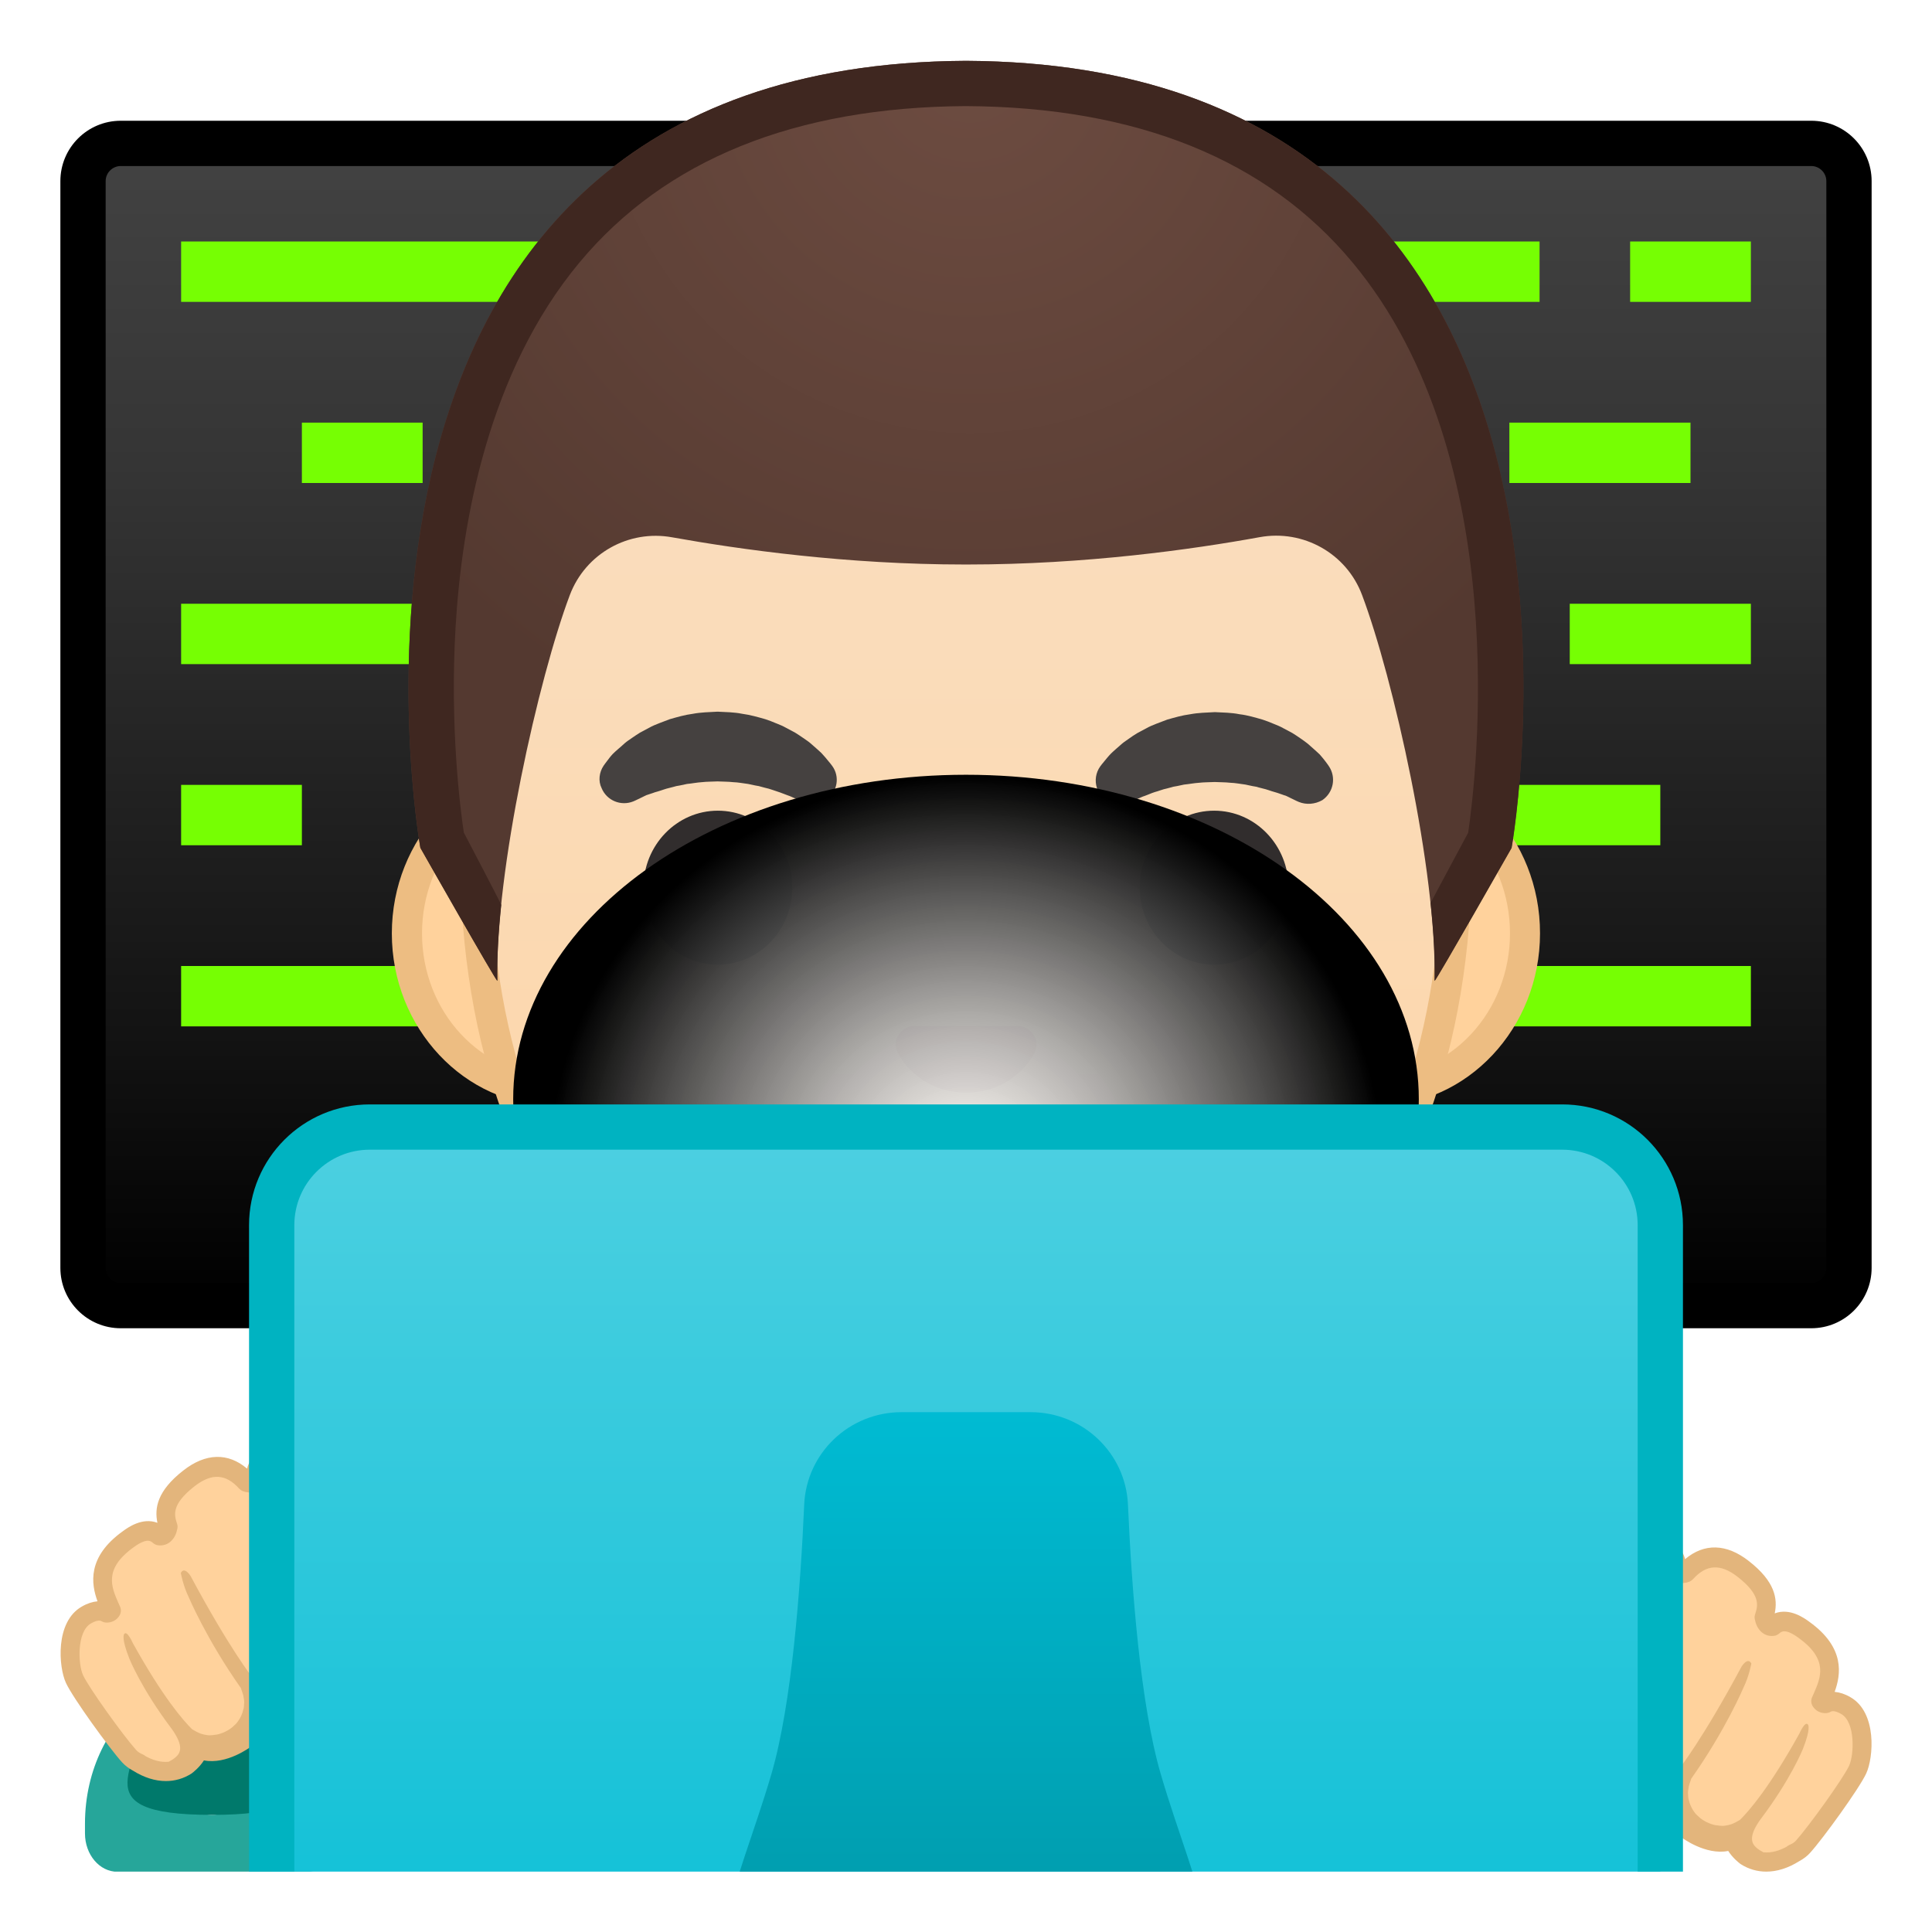
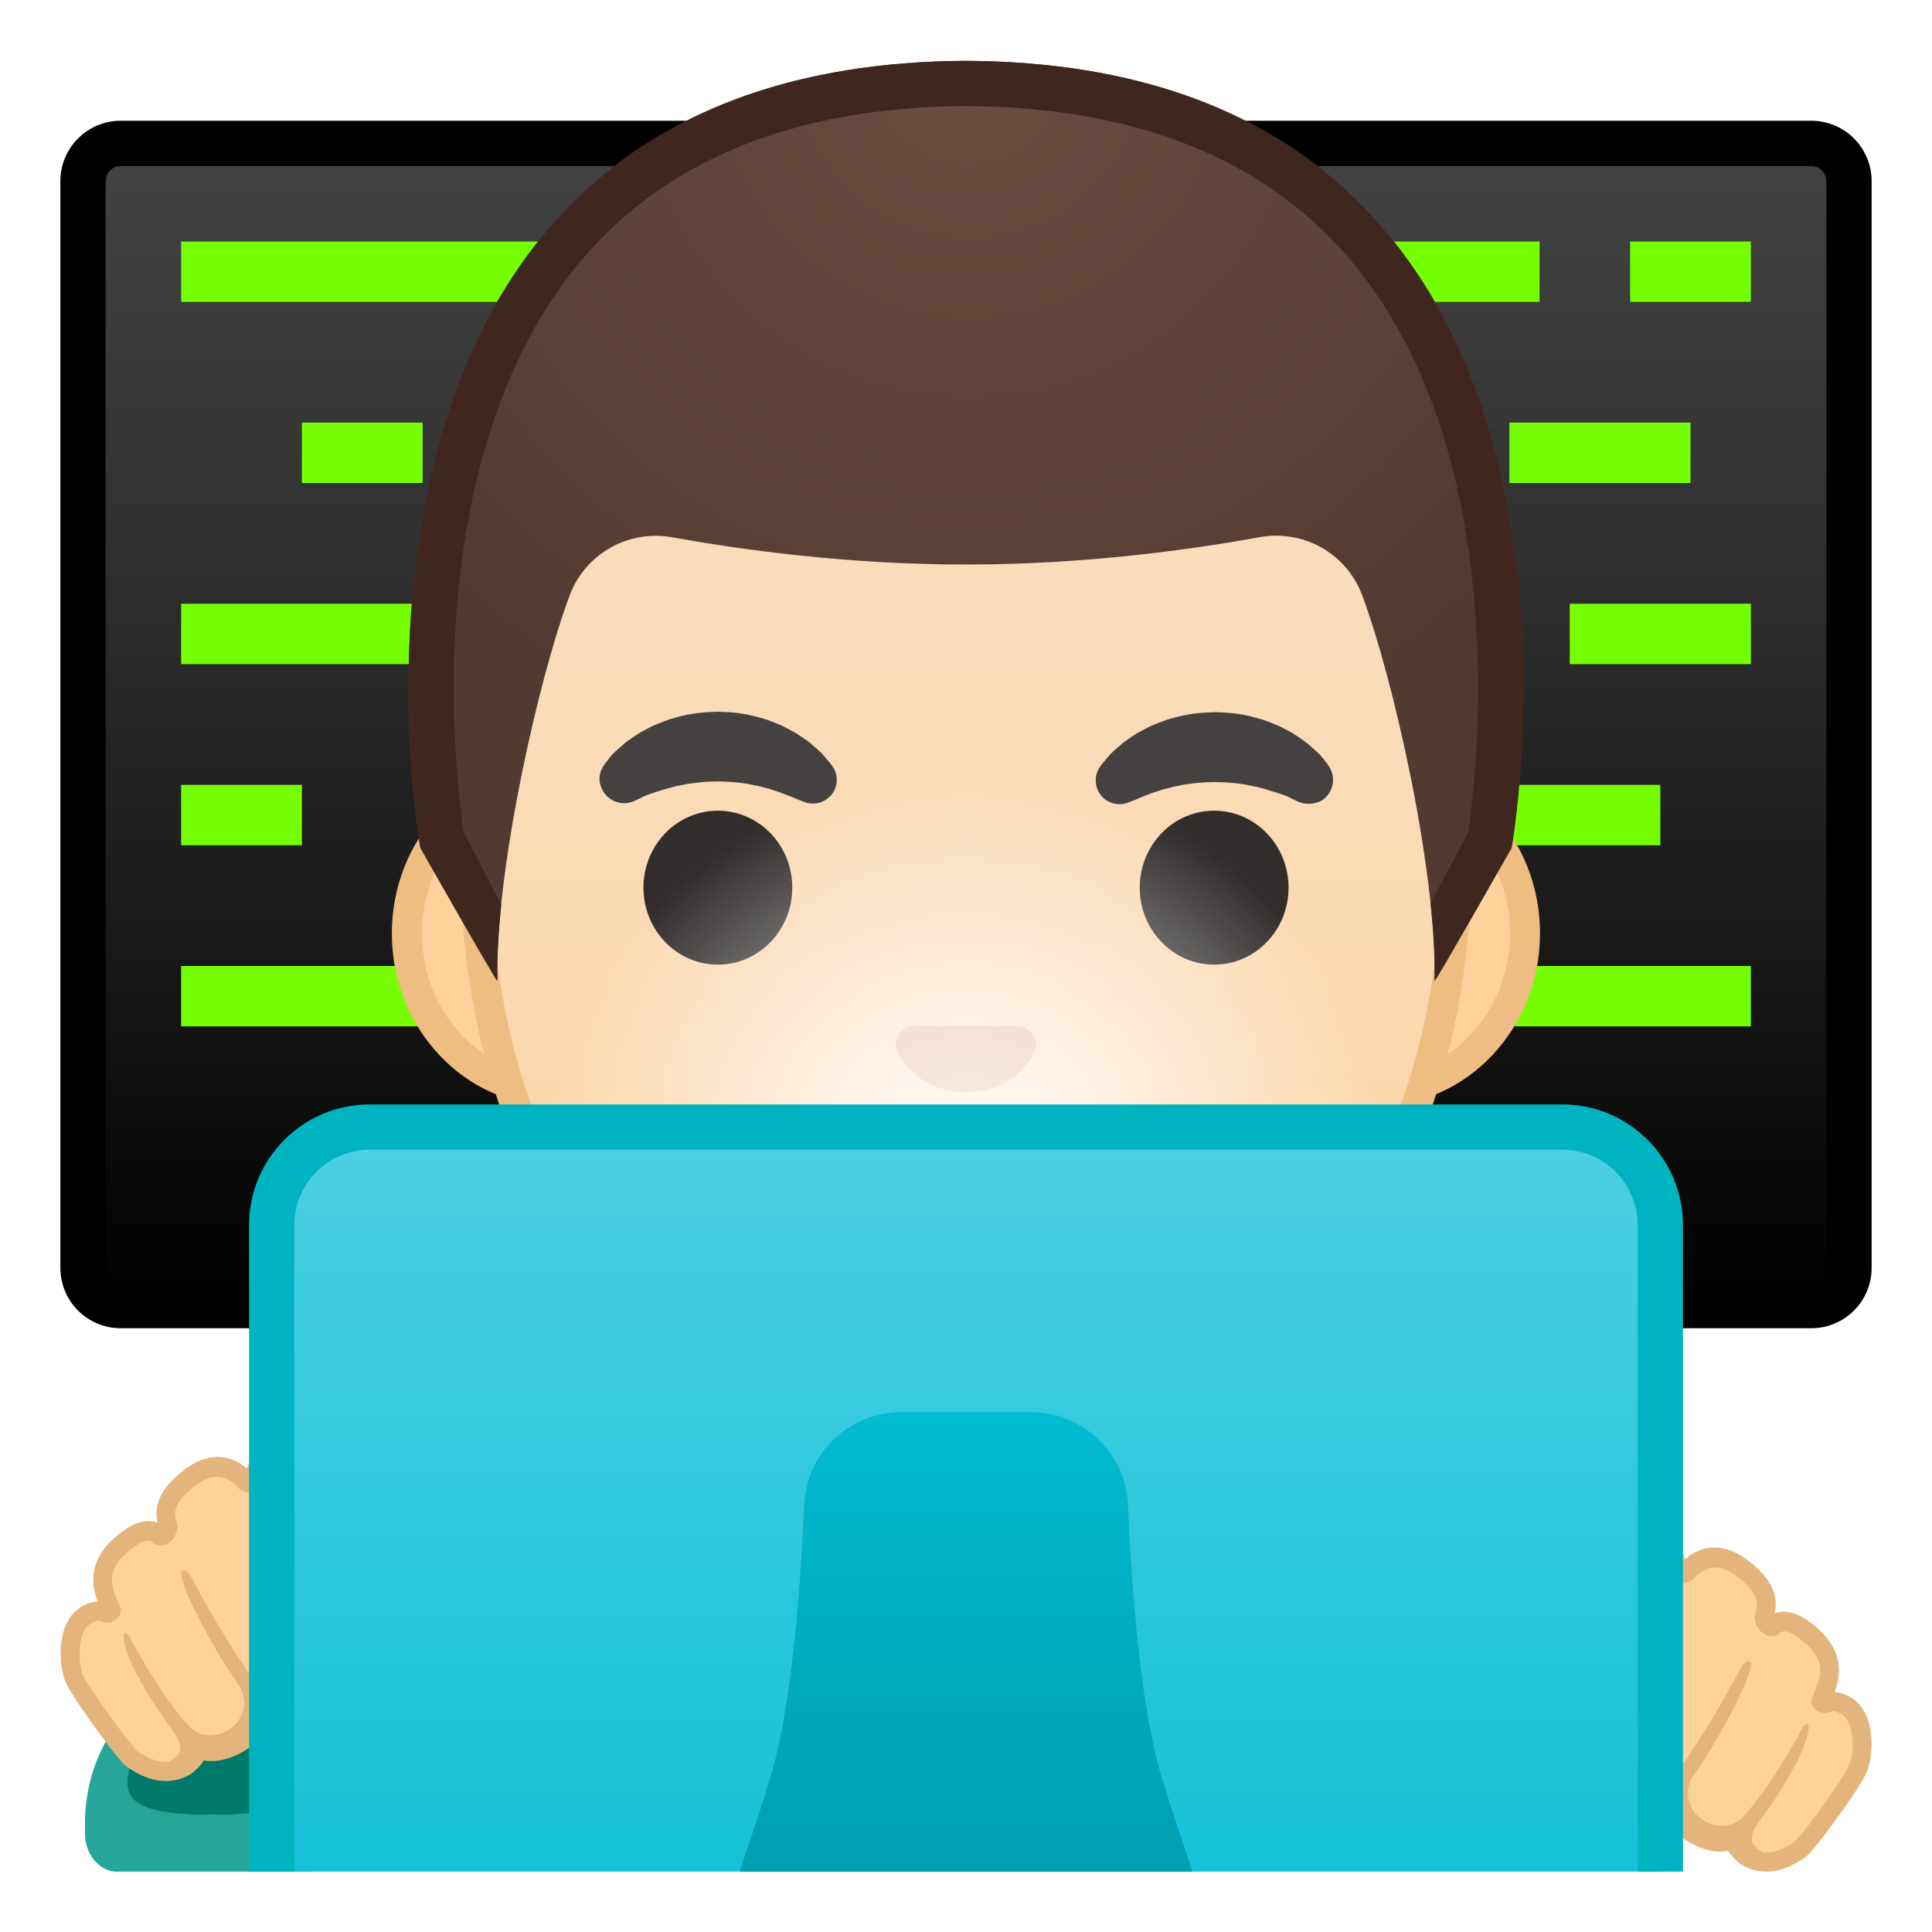
<svg xmlns="http://www.w3.org/2000/svg" xmlns:xlink="http://www.w3.org/1999/xlink" enable-background="new 0 0 128 128" viewBox="0 0 128 128">
  <defs>
    <rect id="h" x="4" y="4" width="120" height="120" />
  </defs>
  <clipPath id="a">
    <use xlink:href="#h" />
  </clipPath>
  <g clip-path="url(#a)">
    <linearGradient id="g" x1="64" x2="64" y1="9.991" y2="86.57" gradientUnits="userSpaceOnUse">
      <stop stop-color="#424242" offset=".003" />
      <stop stop-color="#353535" offset=".271" />
      <stop stop-color="#131313" offset=".764" />
      <stop offset="1" />
    </linearGradient>
    <path d="M8,86.5c-1.38,0-2.5-1.12-2.5-2.5V12c0-1.38,1.12-2.5,2.5-2.5h112 c1.38,0,2.5,1.12,2.5,2.5v72c0,1.38-1.12,2.5-2.5,2.5H8z" fill="url(#g)" />
    <path d="m120 11c0.55 0 1 0.45 1 1v72c0 0.55-0.45 1-1 1h-112c-0.55 0-1-0.45-1-1v-72c0-0.55 0.45-1 1-1h112m0-3h-112c-2.21 0-4 1.79-4 4v72c0 2.21 1.79 4 4 4h112c2.21 0 4-1.79 4-4v-72c0-2.21-1.79-4-4-4z" />
    <g fill="#76FF03">
      <rect x="12" y="16" width="24" height="4" />
      <rect x="86" y="16" width="16" height="4" />
      <rect x="108" y="16" width="8" height="4" />
      <rect x="20" y="28" width="8" height="4" />
      <rect x="12" y="40" width="16" height="4" />
      <rect x="12" y="52" width="8" height="4" />
      <rect x="98" y="52" width="12" height="4" />
      <rect x="104" y="40" width="12" height="4" />
      <rect x="12" y="64" width="16" height="4" />
      <rect x="96" y="64" width="20" height="4" />
      <rect x="100" y="28" width="12" height="4" />
    </g>
  </g>
  <g clip-path="url(#a)">
    <path d="m36.67 72.26c-5.36 0-9.71-4.67-9.71-10.41s4.36-10.41 9.71-10.41h54.65c5.36 0 9.71 4.67 9.71 10.41s-4.36 10.41-9.71 10.41h-54.65z" fill="#FFD29C" />
    <path d="m91.33 52.43c4.8 0 8.71 4.22 8.71 9.41s-3.91 9.41-8.71 9.41h-54.66c-4.8 0-8.71-4.22-8.71-9.41s3.91-9.41 8.71-9.41h54.66m0-2h-54.66c-5.89 0-10.71 5.14-10.71 11.41 0 6.28 4.82 11.41 10.71 11.41h54.65c5.89 0 10.71-5.14 10.71-11.41 0.01-6.27-4.81-11.41-10.7-11.41z" fill="#EDBD82" />
    <linearGradient id="f" x1="64" x2="64" y1="94.591" y2="12.825" gradientUnits="userSpaceOnUse">
      <stop stop-color="#FFD29C" offset="0" />
      <stop stop-color="#FFD39E" offset=".024" />
      <stop stop-color="#FCD8AF" offset=".316" />
      <stop stop-color="#FADCBA" offset=".629" />
      <stop stop-color="#F9DDBD" offset="1" />
    </linearGradient>
    <path d="m64 95.27c-15.66 0-32.52-12.14-32.52-38.81 0-12.38 3.56-23.79 10.02-32.13 6.04-7.8 14.25-12.27 22.5-12.27s16.45 4.47 22.5 12.27c6.46 8.34 10.02 19.75 10.02 32.13 0 12.09-3.51 22.19-10.14 29.21-5.86 6.19-13.81 9.6-22.38 9.6z" fill="url(#f)" />
    <path d="m64 13.07c7.94 0 15.85 4.33 21.71 11.88 6.33 8.16 9.81 19.35 9.81 31.52 0 11.83-3.41 21.7-9.87 28.52-5.67 5.99-13.36 9.29-21.65 9.29s-15.98-3.3-21.65-9.29c-6.46-6.82-9.87-16.69-9.87-28.52 0-12.16 3.49-23.35 9.81-31.52 5.86-7.55 13.77-11.88 21.71-11.88m0-2c-17.4 0-33.52 18.61-33.52 45.39 0 26.64 16.61 39.81 33.52 39.81s33.52-13.17 33.52-39.81c0-26.78-16.12-45.39-33.52-45.39z" fill="#EDBD82" />
    <radialGradient id="e" cx="47.564" cy="50.217" r="5.957" gradientUnits="userSpaceOnUse">
      <stop stop-color="#454140" offset=".09" />
      <stop stop-color="#454140" offset="1" />
    </radialGradient>
    <path d="m39.99 50.73s0.13-0.19 0.38-0.51c0.07-0.08 0.12-0.16 0.22-0.26 0.11-0.11 0.23-0.22 0.37-0.34s0.28-0.24 0.43-0.38c0.15-0.13 0.31-0.23 0.48-0.35 0.17-0.11 0.34-0.24 0.53-0.35 0.19-0.1 0.4-0.21 0.6-0.32 0.21-0.12 0.43-0.21 0.66-0.3s0.47-0.18 0.71-0.27c0.49-0.14 1-0.29 1.54-0.36 0.53-0.1 1.08-0.11 1.63-0.14 0.55 0.03 1.09 0.03 1.63 0.14 0.53 0.07 1.05 0.22 1.54 0.36 0.24 0.08 0.48 0.17 0.71 0.27 0.23 0.09 0.45 0.18 0.66 0.3 0.21 0.11 0.41 0.22 0.6 0.32 0.19 0.11 0.36 0.24 0.53 0.35 0.17 0.12 0.33 0.22 0.47 0.34s0.27 0.24 0.4 0.35c0.12 0.11 0.24 0.21 0.34 0.31s0.18 0.21 0.26 0.29c0.31 0.36 0.46 0.57 0.46 0.57 0.51 0.7 0.35 1.69-0.36 2.19-0.43 0.31-0.96 0.37-1.43 0.21l-0.29-0.1s-0.19-0.07-0.49-0.2c-0.08-0.03-0.15-0.07-0.25-0.11-0.1-0.03-0.19-0.07-0.3-0.11-0.21-0.08-0.44-0.17-0.7-0.25-0.13-0.04-0.26-0.09-0.4-0.13-0.14-0.03-0.28-0.07-0.43-0.11-0.07-0.02-0.15-0.04-0.22-0.06-0.08-0.01-0.15-0.03-0.23-0.04-0.16-0.03-0.31-0.07-0.47-0.1-0.33-0.04-0.66-0.11-1-0.12-0.34-0.04-0.69-0.03-1.03-0.05-0.35 0.02-0.7 0.01-1.03 0.05-0.34 0.02-0.67 0.09-1 0.12-0.16 0.03-0.31 0.07-0.47 0.1-0.08 0.01-0.16 0.03-0.23 0.04-0.07 0.02-0.15 0.04-0.22 0.06-0.15 0.04-0.29 0.07-0.43 0.11s-0.27 0.09-0.4 0.13-0.25 0.08-0.37 0.11c-0.1 0.04-0.2 0.07-0.29 0.1s-0.18 0.06-0.27 0.09c-0.1 0.04-0.2 0.1-0.29 0.14-0.36 0.18-0.57 0.27-0.57 0.27-0.83 0.34-1.77-0.05-2.11-0.87-0.24-0.48-0.16-1.06 0.13-1.49z" fill="url(#e)" />
    <ellipse cx="47.56" cy="58.81" rx="4.93" ry="5.1" fill="#312D2D" />
    <radialGradient id="d" cx="80.436" cy="50.218" r="5.957" gradientUnits="userSpaceOnUse">
      <stop stop-color="#454140" offset=".09" />
      <stop stop-color="#454140" offset="1" />
    </radialGradient>
    <path d="m86.05 53.13s-0.22-0.09-0.57-0.27c-0.09-0.04-0.19-0.1-0.29-0.14-0.09-0.02-0.18-0.06-0.27-0.09s-0.19-0.07-0.29-0.1c-0.12-0.04-0.24-0.07-0.37-0.11s-0.26-0.09-0.4-0.13-0.28-0.07-0.43-0.11c-0.07-0.02-0.15-0.04-0.22-0.06-0.08-0.01-0.15-0.03-0.23-0.04-0.16-0.03-0.31-0.07-0.47-0.1-0.33-0.04-0.66-0.11-1-0.12-0.34-0.04-0.69-0.03-1.03-0.05-0.35 0.02-0.7 0.01-1.03 0.05-0.34 0.02-0.67 0.09-1 0.12-0.16 0.03-0.31 0.07-0.47 0.1-0.08 0.01-0.16 0.03-0.23 0.04-0.07 0.02-0.15 0.04-0.22 0.06-0.15 0.04-0.29 0.08-0.43 0.11-0.14 0.04-0.27 0.09-0.4 0.13-0.26 0.07-0.49 0.16-0.7 0.25-0.11 0.04-0.2 0.08-0.3 0.11-0.09 0.04-0.17 0.08-0.25 0.11-0.3 0.13-0.49 0.2-0.49 0.2l-0.28 0.1c-0.82 0.29-1.72-0.15-2-0.97-0.17-0.5-0.08-1.03 0.21-1.44 0 0 0.16-0.22 0.46-0.57 0.08-0.09 0.16-0.19 0.26-0.29s0.22-0.2 0.34-0.31 0.26-0.23 0.4-0.35 0.31-0.22 0.47-0.34c0.17-0.12 0.34-0.24 0.53-0.35 0.19-0.1 0.4-0.21 0.6-0.32 0.21-0.12 0.43-0.21 0.66-0.3s0.46-0.18 0.71-0.27c0.49-0.14 1-0.29 1.54-0.36 0.53-0.1 1.08-0.11 1.63-0.14 0.55 0.03 1.09 0.03 1.63 0.14 0.53 0.06 1.05 0.22 1.54 0.36 0.24 0.08 0.48 0.17 0.71 0.27 0.23 0.09 0.45 0.18 0.66 0.3 0.21 0.11 0.41 0.22 0.6 0.32 0.19 0.11 0.36 0.24 0.53 0.35 0.17 0.12 0.32 0.22 0.48 0.35 0.15 0.13 0.3 0.26 0.43 0.38s0.26 0.23 0.37 0.34c0.09 0.1 0.15 0.18 0.22 0.26 0.25 0.31 0.38 0.51 0.38 0.51 0.5 0.74 0.31 1.74-0.43 2.25-0.49 0.28-1.07 0.32-1.56 0.12z" fill="url(#d)" />
    <ellipse cx="80.44" cy="58.81" rx="4.93" ry="5.1" fill="#312D2D" />
    <path d="m67.86 68.06c-0.11-0.04-0.21-0.07-0.32-0.08h-7.07c-0.11 0.01-0.22 0.04-0.32 0.08-0.64 0.26-0.99 0.92-0.69 1.63s1.71 2.69 4.55 2.69 4.25-1.99 4.55-2.69c0.29-0.71-0.06-1.37-0.7-1.63z" fill="#DBA689" />
    <path d="m72.42 76.14c-3.19 1.89-13.63 1.89-16.81 0-1.83-1.09-3.7 0.58-2.94 2.24 0.75 1.63 6.45 5.42 11.37 5.42s10.55-3.79 11.3-5.42c0.75-1.66-1.09-3.33-2.92-2.24z" fill="#795548" />
    <defs>
      <path id="c" d="m64 4.03h-0.02s-0.01 0-0.02 0c-45.43 0.24-36.12 52.14-36.12 52.14s5.1 8.99 5.1 8.81c-0.03-1.41 0.46-6.89 0.46-6.89l-2.68-2.92s3.89-25.44 6.79-24.91c4.45 0.81 26.54 2 26.57 2 7.83 0 14.92-0.36 19.37-1.17 2.9-0.53 9.64 1.7 10.68 4.45 1.33 3.54 3.13 19.71 3.13 19.71l-2.68 2.83s0.49 5.51 0.46 6.89c0 0.18 5.1-8.81 5.1-8.81s9.3-51.89-36.14-52.13z" />
    </defs>
    <clipPath>
      <use xlink:href="#c" />
    </clipPath>
    <radialGradient id="b" cx="64.26" cy="4.274" r="48.85" gradientUnits="userSpaceOnUse">
      <stop stop-color="#6D4C41" offset="0" />
      <stop stop-color="#543930" offset="1" />
    </radialGradient>
    <path d="m64.02 4.03h-0.02s-0.01 0-0.02 0c-45.43 0.24-36.13 52.14-36.13 52.14s5.1 8.99 5.1 8.81c-0.16-7.25 2.74-20.09 4.8-25.55 1.04-2.76 3.9-4.36 6.79-3.83 4.46 0.8 11.55 1.8 19.38 1.8h0.08 0.08c7.83 0 14.92-1 19.37-1.81 2.9-0.53 5.76 1.08 6.79 3.83 2.06 5.47 4.96 18.3 4.8 25.55 0 0.18 5.1-8.81 5.1-8.81s9.31-51.89-36.12-52.13z" fill="url(#b)" />
    <path d="m64.02 4.03h-0.02s-0.01 0-0.02 0c-45.43 0.24-36.13 52.14-36.13 52.14s5 8.81 5.1 8.81c-0.03-1.48 0.07-3.2 0.26-5.03-0.12-0.29-2.46-4.75-2.48-4.79-0.24-1.6-0.93-6.98-0.55-13.56 0.41-7.04 2.17-16.96 8.22-24.22 5.67-6.8 14.27-10.28 25.56-10.35h0.04c11.32 0.06 19.93 3.54 25.6 10.35 10.81 12.96 8.18 34.33 7.67 37.79-0.02 0.04-2.46 4.58-2.49 4.65 0.2 1.89 0.31 3.65 0.27 5.17 0.09 0 5.1-8.81 5.1-8.81s9.3-51.91-36.13-52.15z" fill="#3F2720" />
  </g>
  <radialGradient id="k" cx="84.8" cy="71.209" r="27.001" gradientTransform="matrix(9.0766e-14 -.9556 1.0212 1.1376e-13 -8.7188 158.21)" gradientUnits="userSpaceOnUse">
    <stop stop-color="#fff" stop-opacity=".9" offset="0" />
-     <stop stop-color="#E7E7E7" stop-opacity=".912" offset=".123" />
-     <stop stop-color="#A8A8A8" stop-opacity=".938" offset=".383" />
-     <stop stop-color="#444" stop-opacity=".976" offset=".757" />
-     <stop offset="1" />
+     <stop stop-color="#fff" stop-opacity=".8" offset=".123" />
+     <stop stop-color="#fff" stop-opacity=".65" offset=".383" />
+     <stop stop-color="#fff" stop-opacity=".25" offset=".757" />
+     <stop stop-color="#fff" stop-opacity="0" offset="1" />
  </radialGradient>
  <ellipse cx="64" cy="72.83" rx="30" ry="21.5" clip-path="url(#a)" fill="url(#k)" />
  <g clip-path="url(#a)">
    <path d="m18.45 112.37c0.01 0.15 0.01 0.3 0.01 0.45 0 4.1-1.98 7.42-4.41 7.42-2.44 0-4.41-3.32-4.41-7.42 0-0.15 0.01-0.3 0.01-0.45-2.41 1.75-4.02 4.87-4.02 8.45v0.65c0 1.4 0.96 2.54 2.15 2.54h12.54c1.19 0 2.15-1.13 2.15-2.54v-0.65c0-3.58-1.61-6.71-4.02-8.45z" fill="#26A69A" />
    <path d="m14.05 120.24c9 0 4.41-3.32 4.41-7.42 0-0.15-0.01-0.3-0.01-0.45-1.28-0.93-2.79-1.48-4.4-1.48-1.62 0-3.12 0.55-4.4 1.48-0.01 0.15-0.01 0.3-0.01 0.45-0.01 4.1-4.64 7.42 4.41 7.42z" fill="#00796B" />
  </g>
  <g clip-path="url(#a)">
    <path d="m27.98 106.8c-0.11-2.84-2.23-8.7-5-9.19-0.17-0.03-0.32-0.11-0.41-0.25-0.44-0.67-1.85-2.47-4.43-1.05-0.96 0.53-1.3 1-1.14 1.68-0.12 0.14-0.34 0.31-0.66 0.18-1.04-1.16-2.32-1.4-3.81-0.24-1.69 1.32-1.69 2.26-1.38 3.19l-0.01 0.01s-0.08 0.65-0.56 0.59c-0.51-0.44-1.13-0.44-2.09 0.26-2.6 1.88-1.53 3.66-1.09 4.71-0.06 0.1-0.16 0.17-0.32 0.16-0.34-0.18-0.77-0.18-1.35 0.15-1.38 0.79-1.18 3.39-0.79 4.24 0.43 0.93 2.8 4.19 3.62 5.11 0.19 0.21 0.42 0.36 0.67 0.46-0.03-0.01-0.06-0.02-0.08-0.03 0.71 0.44 1.95 0.97 3.16 0.22 0 0 0.77-0.56 0.84-1.15 1.31 0.73 3.12-0.63 3.12-0.63 0.85-0.65 1.07-1.38 1.04-2.01 0.43 0.26 0.9 0.36 1.35 0.37 1.36 0.04 2.61-0.76 2.61-0.76 1.95-1.11 2.34-2.27 2.33-3.04 1.01 0.63 2.26 0.16 2.26 0.16 2.19-0.99 2.12-3.14 2.12-3.14z" fill="#FFD29C" />
    <path d="m28.62 106.78v0c-0.12-3.05-2.36-9.23-5.51-9.77-1.25-1.91-3.22-2.38-5.27-1.26-0.62 0.34-1.3 0.81-1.47 1.55-1.26-1.07-2.74-1.04-4.22 0.12-1.75 1.36-1.92 2.51-1.72 3.47-1-0.38-1.96 0.31-2.31 0.57-2.36 1.7-2.08 3.48-1.66 4.63-0.33 0.03-0.68 0.14-1.04 0.35-1.78 1.01-1.54 4.01-1.05 5.06 0.47 1.01 2.86 4.31 3.72 5.26 0.19 0.21 0.43 0.39 0.7 0.54 0.01 0 0.01 0.01 0.02 0.01 0.73 0.46 1.47 0.69 2.18 0.69 0.59 0 1.17-0.16 1.7-0.5 0.11-0.08 0.53-0.41 0.82-0.87 1.5 0.3 3.07-0.87 3.14-0.93 0.68-0.52 1.02-1.09 1.18-1.61 0.26 0.07 0.53 0.1 0.82 0.11 1.52 0.03 2.91-0.83 2.94-0.85 1.59-0.9 2.27-1.88 2.52-2.71 1 0.23 1.93-0.11 2.01-0.14 2.55-1.13 2.51-3.62 2.5-3.72zm-2.7 1.52c-0.79 0.59-1.5 0.68-2.08 0.44-0.57-0.47-1.08-1.42-1.08-1.42-2.25-4.13-3.8-6.2-3.8-6.2-0.15-0.18-0.48-0.75-0.95-1.04-0.59-0.36-0.42 0.28-0.42 0.28 2.62 4.08 4.21 7.34 4.21 7.34 0.68 1.24 0.56 2.11 0.36 2.6-0.22 0.59-1.53 1.43-1.53 1.43-2.64 1.58-3.86-0.53-3.86-0.53s-1.55-1.94-4.14-6.78c0 0-0.41-0.67-0.65-0.21 0 0 0.14 0.82 0.52 1.6 0 0 1.18 2.8 3.46 6.03 0.02 0.05 0.03 0.1 0.05 0.15 0.04 0.11 0.08 0.23 0.11 0.34 0.01 0.04 0.01 0.08 0.02 0.13 0.02 0.11 0.04 0.22 0.04 0.33 0 0.04-0.01 0.07-0.01 0.1 0 0.11-0.01 0.21-0.03 0.31l-0.03 0.09c-0.02 0.1-0.05 0.2-0.09 0.29-0.01 0.03-0.03 0.06-0.04 0.09-0.04 0.09-0.08 0.17-0.13 0.25-0.02 0.03-0.05 0.06-0.07 0.1-0.05 0.07-0.09 0.13-0.15 0.19-0.04 0.04-0.09 0.08-0.13 0.12s-0.08 0.08-0.13 0.12c-0.09 0.07-0.19 0.14-0.28 0.19-0.22 0.13-0.42 0.2-0.63 0.26-0.06 0.02-0.12 0.02-0.18 0.03-0.14 0.02-0.27 0.04-0.4 0.04-0.06 0-0.13-0.01-0.19-0.02-0.12-0.02-0.24-0.04-0.35-0.08-0.05-0.02-0.11-0.03-0.16-0.06-0.12-0.05-0.24-0.12-0.36-0.19-0.03-0.02-0.06-0.03-0.09-0.05-0.59-0.58-1.95-2.14-3.93-5.71 0 0-0.39-0.9-0.58-0.59 0 0-0.2 0.24 0.35 1.62 0 0 0.79 1.98 2.79 4.63 0.73 1.01 0.66 1.5 0.37 1.81-0.02 0.02-0.05 0.04-0.07 0.07-0.14 0.13-0.31 0.23-0.48 0.32-0.56 0.06-1.1-0.13-1.54-0.37-0.05-0.05-0.12-0.09-0.19-0.12-0.19-0.08-0.34-0.18-0.44-0.3-0.85-0.95-3.13-4.12-3.51-4.95-0.33-0.72-0.42-2.88 0.52-3.42 0.48-0.28 0.67-0.18 0.73-0.14 0.08 0.05 0.18 0.07 0.27 0.08 0.37 0.02 0.71-0.15 0.9-0.47 0.1-0.17 0.12-0.38 0.04-0.57l-0.12-0.27c-0.46-1.05-0.98-2.24 1-3.67 0.89-0.65 1.15-0.43 1.3-0.29 0.1 0.08 0.22 0.14 0.34 0.15 0.69 0.08 1.13-0.44 1.25-1.02 0.04-0.13 0.05-0.27 0-0.41-0.18-0.56-0.41-1.26 1.17-2.49 1.12-0.87 2.06-0.82 2.94 0.16 0.07 0.07 0.15 0.13 0.24 0.17 0.51 0.2 1.02 0.07 1.39-0.36 0.13-0.16 0.18-0.36 0.13-0.56-0.05-0.19-0.11-0.46 0.82-0.97 1.48-0.81 2.69-0.53 3.59 0.84 0.18 0.28 0.48 0.46 0.83 0.53 0.11 0.02 0.22 0.06 0.33 0.1 1.13 1.8 2.32 4.06 2.84 5.05 0.98 1.8 1.62 3.59-0.09 4.88z" fill="#E3B57C" />
  </g>
  <g clip-path="url(#a)">
    <path d="m100.03 112.8c0.11-2.84 2.23-8.7 5-9.19 0.17-0.03 0.32-0.11 0.41-0.25 0.44-0.67 1.85-2.47 4.43-1.05 0.96 0.53 1.3 1 1.14 1.68 0.12 0.14 0.34 0.31 0.66 0.18 1.04-1.16 2.32-1.4 3.81-0.24 1.69 1.32 1.69 2.26 1.38 3.19l0.01 0.01s0.08 0.65 0.56 0.59c0.51-0.44 1.13-0.44 2.09 0.26 2.6 1.88 1.53 3.66 1.09 4.71 0.06 0.1 0.16 0.17 0.32 0.16 0.34-0.18 0.77-0.18 1.35 0.15 1.38 0.79 1.18 3.39 0.79 4.24-0.43 0.93-2.8 4.19-3.62 5.11-0.19 0.21-0.42 0.36-0.67 0.46 0.03-0.01 0.06-0.02 0.08-0.03-0.71 0.44-1.95 0.97-3.16 0.22 0 0-0.77-0.56-0.84-1.15-1.31 0.73-3.12-0.63-3.12-0.63-0.85-0.65-1.07-1.38-1.04-2.01-0.43 0.26-0.9 0.36-1.35 0.37-1.36 0.04-2.61-0.76-2.61-0.76-1.95-1.11-2.34-2.27-2.33-3.04-1.01 0.63-2.26 0.16-2.26 0.16-2.19-0.99-2.12-3.14-2.12-3.14z" fill="#FFD29C" />
    <path d="m99.39 112.78v0c0.12-3.05 2.36-9.23 5.51-9.77 1.25-1.91 3.22-2.38 5.27-1.26 0.62 0.34 1.3 0.81 1.47 1.55 1.26-1.07 2.74-1.04 4.22 0.12 1.75 1.36 1.92 2.51 1.72 3.47 1-0.38 1.96 0.31 2.31 0.57 2.36 1.7 2.08 3.48 1.66 4.63 0.33 0.03 0.68 0.14 1.04 0.35 1.78 1.01 1.54 4.01 1.05 5.06-0.47 1.01-2.86 4.31-3.72 5.26-0.19 0.21-0.43 0.39-0.7 0.54-0.01 0-0.01 0.01-0.02 0.01-0.73 0.46-1.47 0.69-2.18 0.69-0.59 0-1.17-0.16-1.7-0.5-0.11-0.08-0.53-0.41-0.82-0.87-1.5 0.3-3.07-0.87-3.14-0.93-0.68-0.52-1.02-1.09-1.18-1.61-0.26 0.07-0.53 0.1-0.82 0.11-1.52 0.03-2.91-0.83-2.94-0.85-1.59-0.9-2.27-1.88-2.52-2.71-1 0.23-1.93-0.11-2.01-0.14-2.55-1.13-2.5-3.62-2.5-3.72zm2.7 1.52c0.79 0.59 1.5 0.68 2.08 0.44 0.57-0.47 1.08-1.42 1.08-1.42 2.25-4.13 3.8-6.2 3.8-6.2 0.15-0.18 0.48-0.75 0.95-1.04 0.59-0.36 0.42 0.28 0.42 0.28-2.62 4.08-4.21 7.34-4.21 7.34-0.68 1.24-0.56 2.11-0.36 2.6 0.22 0.59 1.53 1.43 1.53 1.43 2.64 1.58 3.86-0.53 3.86-0.53s1.55-1.94 4.14-6.78c0 0 0.41-0.67 0.65-0.21 0 0-0.14 0.82-0.52 1.6 0 0-1.18 2.8-3.46 6.03-0.02 0.05-0.03 0.1-0.05 0.15-0.04 0.11-0.08 0.23-0.11 0.34-0.01 0.04-0.01 0.08-0.02 0.13-0.02 0.11-0.04 0.22-0.04 0.33 0 0.04 0.01 0.07 0.01 0.1 0 0.11 0.01 0.21 0.03 0.31l0.03 0.09c0.02 0.1 0.05 0.2 0.09 0.29 0.01 0.03 0.03 0.06 0.04 0.09 0.04 0.09 0.08 0.17 0.13 0.25 0.02 0.03 0.05 0.06 0.07 0.1 0.05 0.07 0.09 0.13 0.15 0.19 0.04 0.04 0.09 0.08 0.13 0.12s0.08 0.08 0.13 0.12c0.09 0.07 0.19 0.14 0.28 0.19 0.22 0.13 0.42 0.2 0.63 0.26 0.06 0.02 0.12 0.02 0.18 0.03 0.14 0.02 0.27 0.04 0.4 0.04 0.06 0 0.13-0.01 0.19-0.02 0.12-0.02 0.24-0.04 0.35-0.08 0.05-0.02 0.11-0.03 0.16-0.06 0.12-0.05 0.24-0.12 0.36-0.19 0.03-0.02 0.06-0.03 0.09-0.05 0.59-0.58 1.95-2.14 3.93-5.71 0 0 0.39-0.9 0.58-0.59 0 0 0.2 0.24-0.35 1.62 0 0-0.79 1.98-2.79 4.63-0.73 1.01-0.66 1.5-0.37 1.81 0.02 0.02 0.05 0.04 0.07 0.07 0.14 0.13 0.31 0.23 0.48 0.32 0.56 0.06 1.1-0.13 1.54-0.37 0.05-0.05 0.12-0.09 0.19-0.12 0.19-0.08 0.34-0.18 0.44-0.3 0.85-0.95 3.13-4.12 3.51-4.95 0.33-0.72 0.42-2.88-0.52-3.42-0.48-0.28-0.67-0.18-0.73-0.14-0.08 0.05-0.18 0.07-0.27 0.08-0.37 0.02-0.71-0.15-0.9-0.47-0.1-0.17-0.12-0.38-0.04-0.57l0.12-0.27c0.46-1.05 0.98-2.24-1-3.67-0.89-0.65-1.15-0.43-1.3-0.29-0.1 0.08-0.22 0.14-0.34 0.15-0.69 0.08-1.13-0.44-1.25-1.02-0.04-0.13-0.05-0.27 0-0.41 0.18-0.56 0.41-1.26-1.17-2.49-1.12-0.87-2.06-0.82-2.94 0.16-0.07 0.07-0.15 0.13-0.24 0.17-0.51 0.2-1.02 0.07-1.39-0.36-0.13-0.16-0.18-0.36-0.13-0.56 0.05-0.19 0.11-0.46-0.82-0.97-1.48-0.81-2.69-0.53-3.59 0.84-0.18 0.28-0.48 0.46-0.83 0.53-0.11 0.02-0.22 0.06-0.33 0.1-1.13 1.8-2.32 4.06-2.84 5.05-0.98 1.8-1.61 3.59 0.09 4.88z" fill="#E3B57C" />
  </g>
  <g clip-path="url(#a)">
    <linearGradient id="j" x1="64" x2="64" y1="74.526" y2="142.94" gradientUnits="userSpaceOnUse">
      <stop stop-color="#4DD0E1" offset="0" />
      <stop stop-color="#00BCD4" offset="1" />
    </linearGradient>
    <path d="M24.5,142.5c-3.58,0-6.5-2.92-6.5-6.5V81.17c0-3.58,2.92-6.5,6.5-6.5h79 c3.58,0,6.5,2.92,6.5,6.5V136c0,3.58-2.92,6.5-6.5,6.5H24.5z" fill="url(#j)" />
    <path d="m103.5 76.17c2.76 0 5 2.24 5 5v54.83c0 2.76-2.24 5-5 5h-79c-2.76 0-5-2.24-5-5v-54.83c0-2.76 2.24-5 5-5h79m0-3h-79c-4.42 0-8 3.58-8 8v54.83c0 4.42 3.58 8 8 8h79c4.42 0 8-3.58 8-8v-54.83c0-4.42-3.58-8-8-8z" fill="#00B3C1" />
  </g>
  <linearGradient id="i" x1="64" x2="64" y1="92.596" y2="131.87" gradientUnits="userSpaceOnUse">
    <stop stop-color="#00BCD4" offset="0" />
    <stop stop-color="#0097A7" offset="1" />
  </linearGradient>
  <path d="m76.91 117.56c-1.37-4.66-1.94-12.44-2.18-17.87-0.15-3.43-2.99-6.13-6.45-6.13h-8.55c-3.46 0-6.3 2.7-6.45 6.13-0.24 5.44-0.81 13.21-2.18 17.87-2.27 7.72-5.81 13.99 0.34 13.99h12.18 0.77 12.18c6.15 0 2.6-6.27 0.34-13.99z" clip-path="url(#a)" fill="url(#i)" />
</svg>
